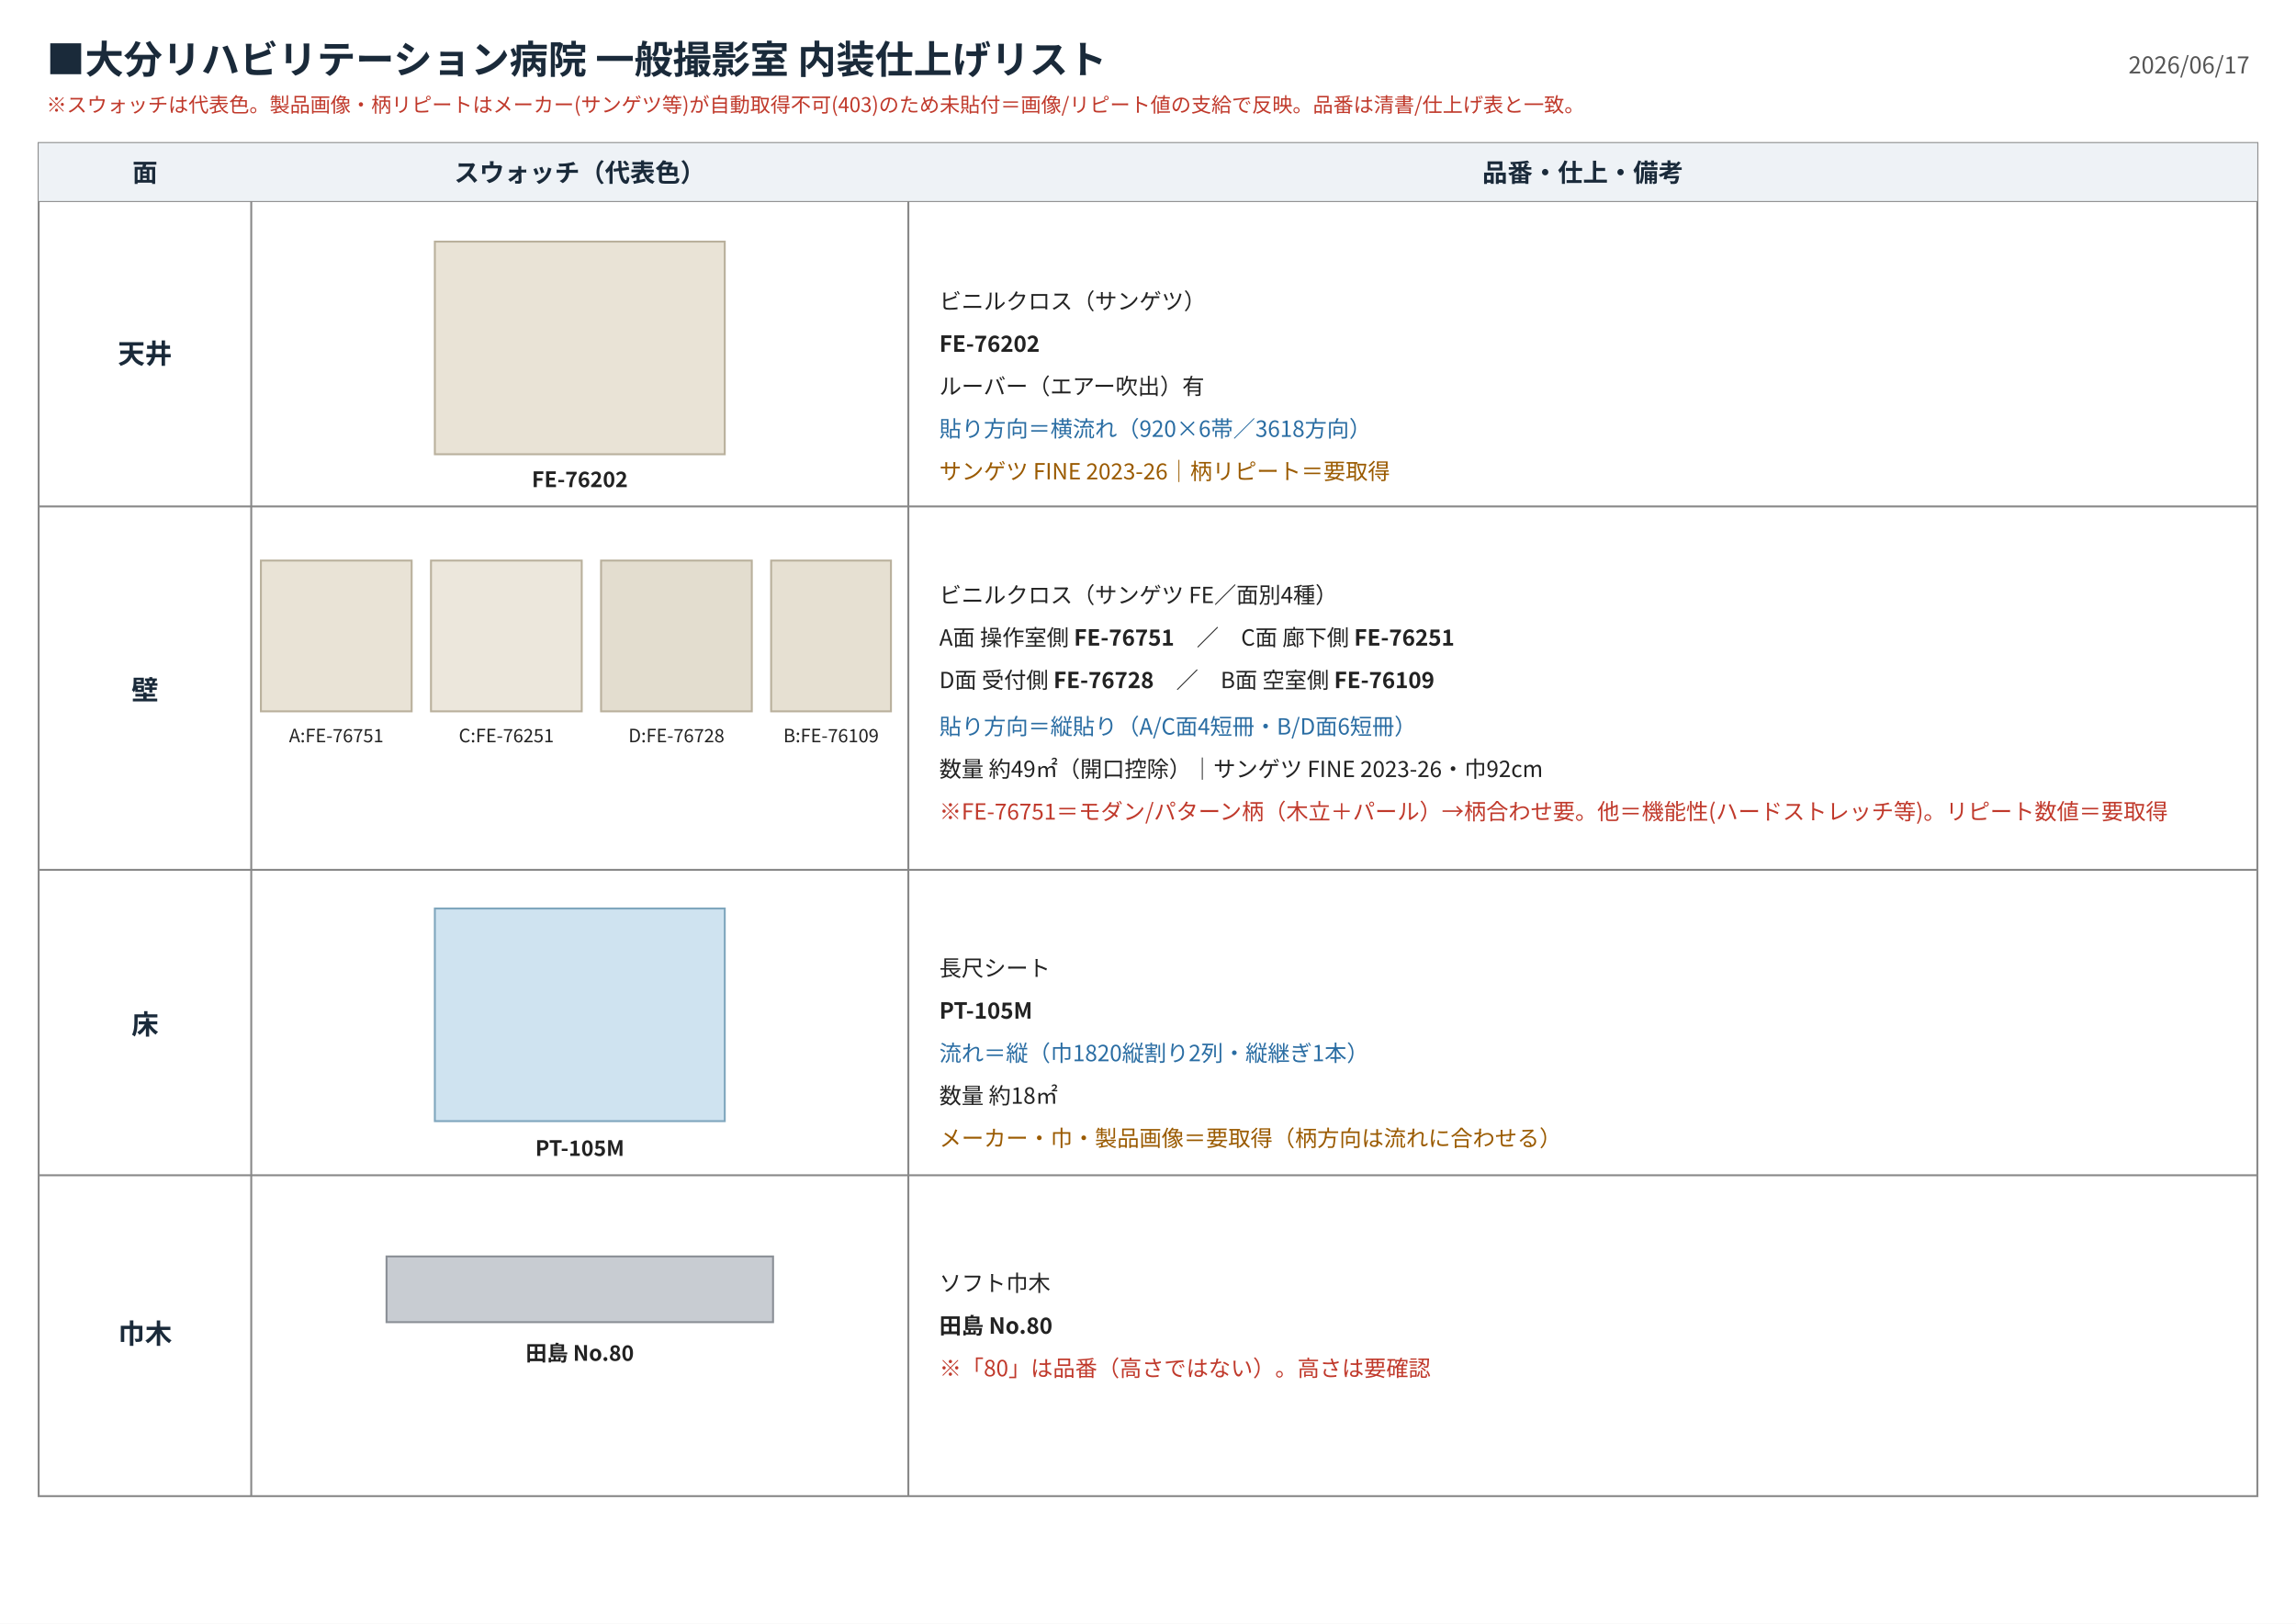
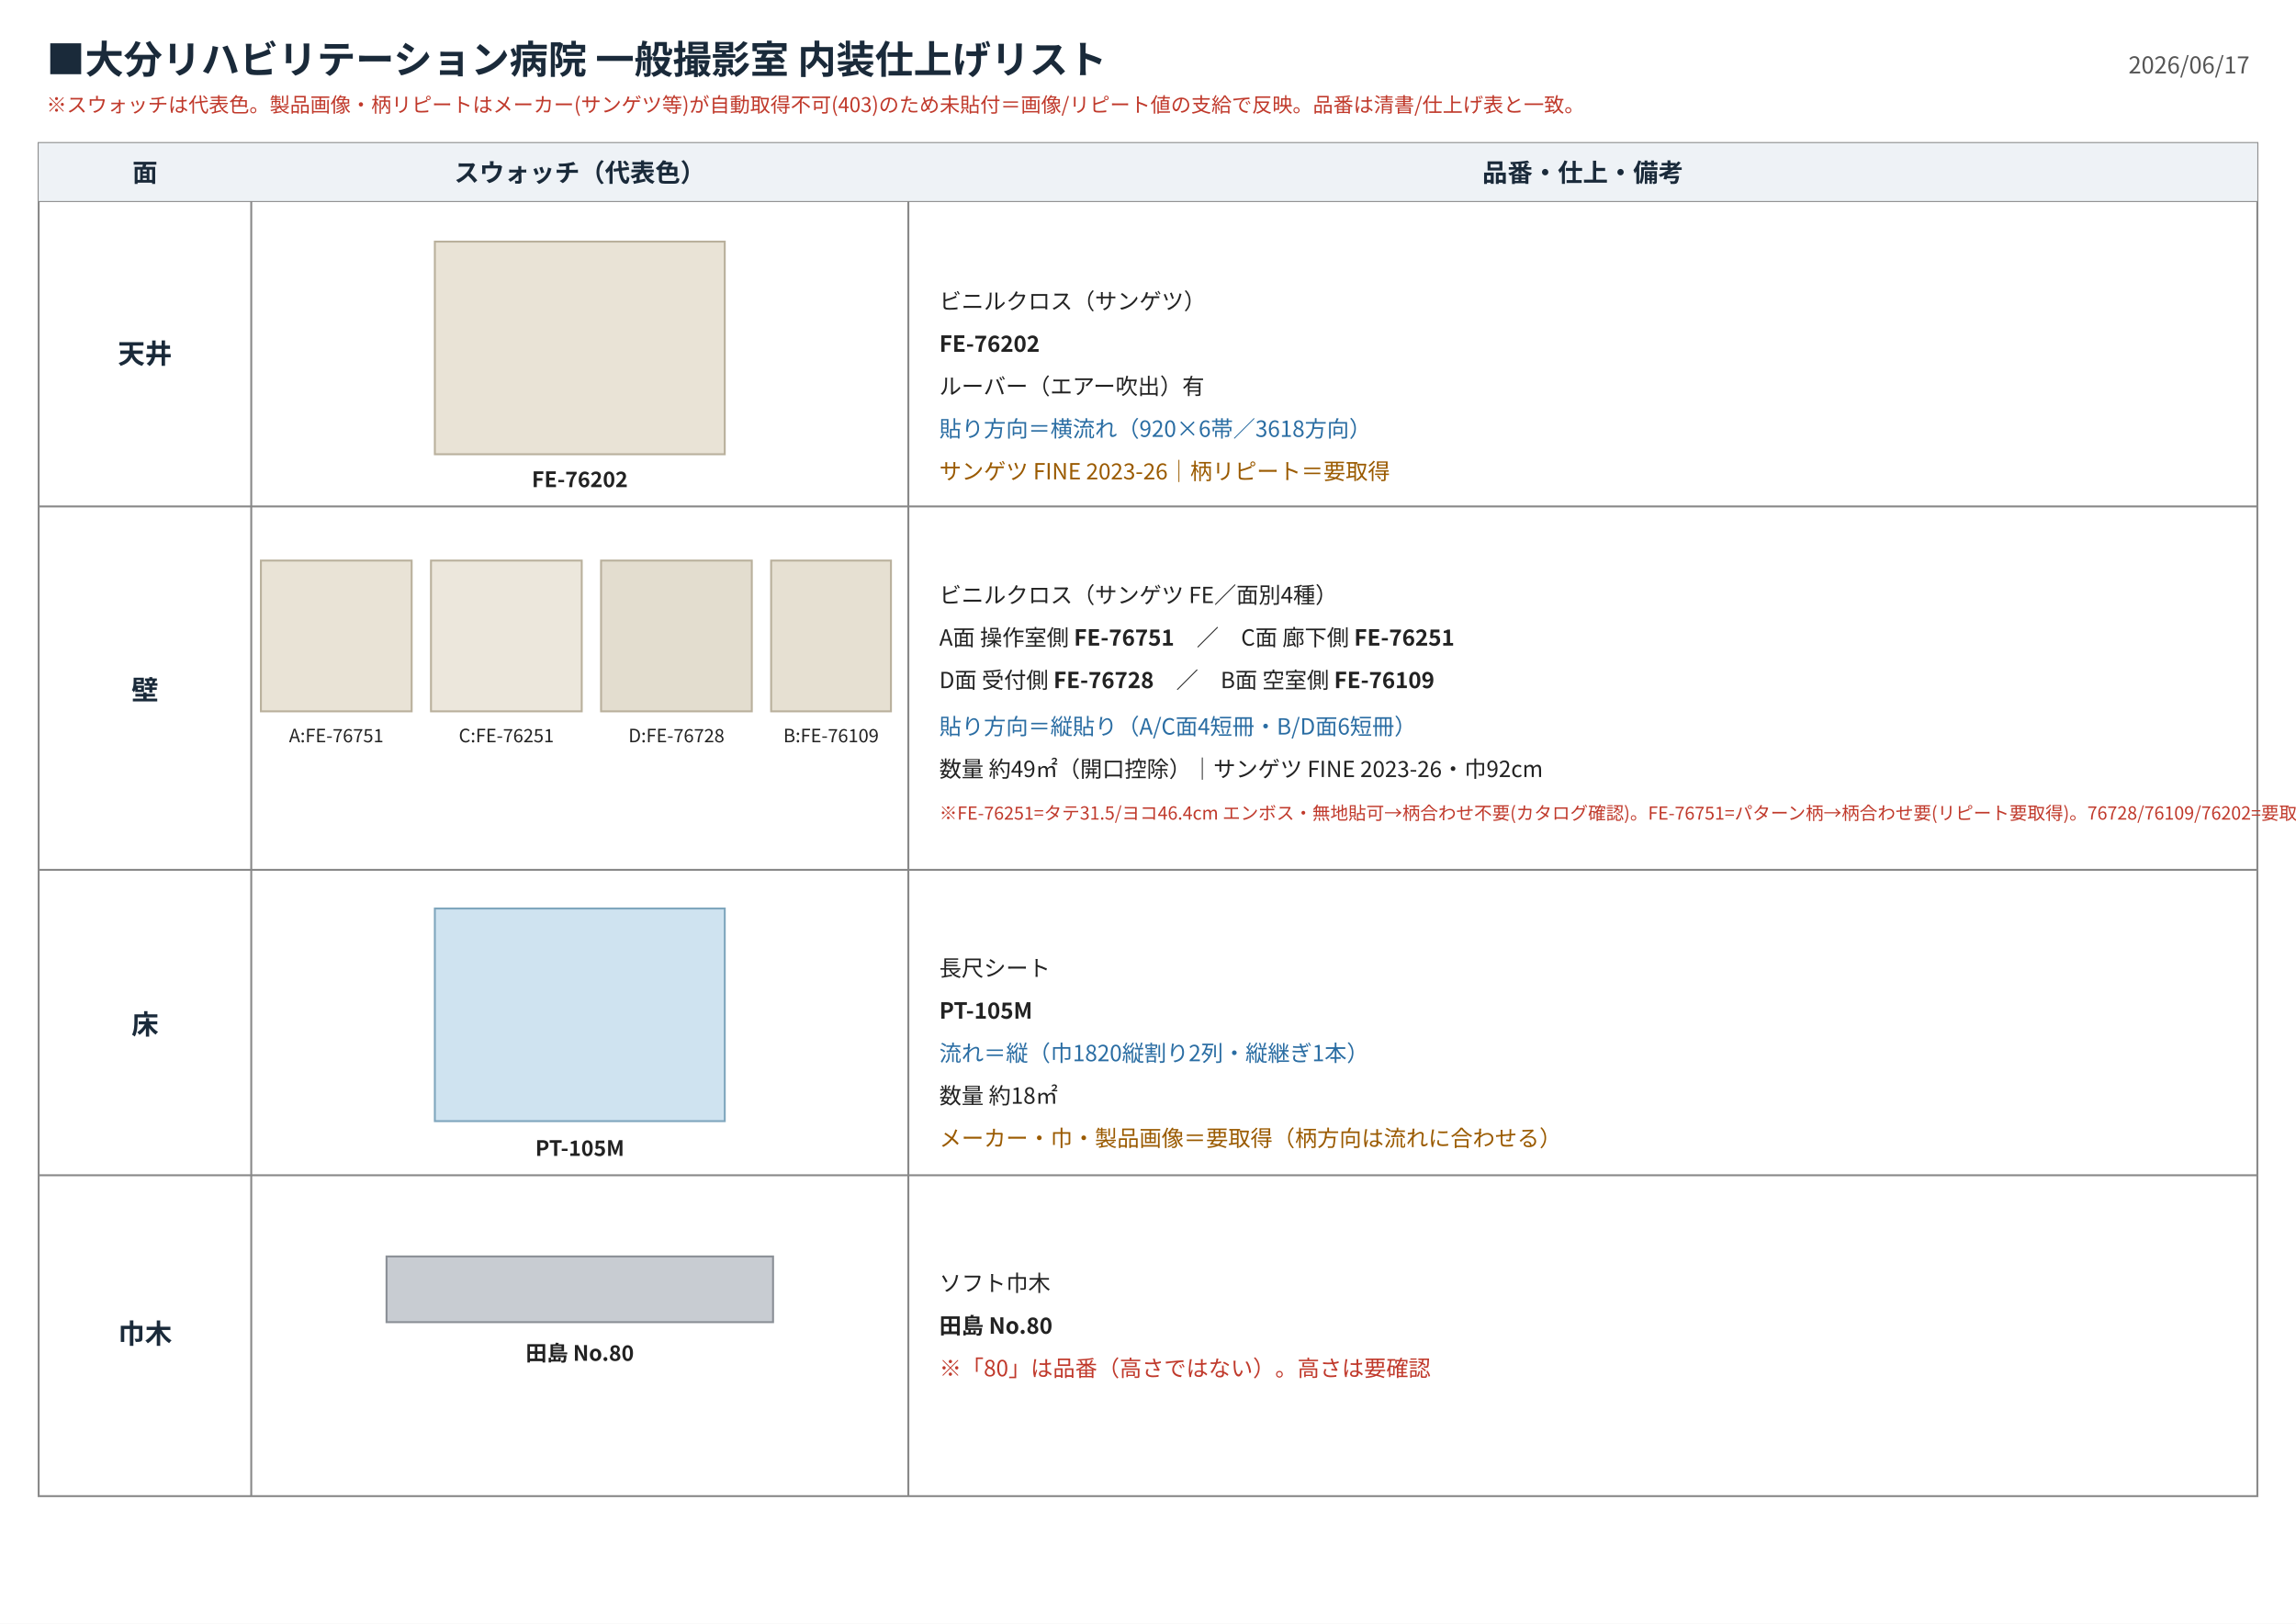
<svg xmlns="http://www.w3.org/2000/svg" viewBox="0 0 1188 840" font-family="'Noto Sans CJK JP','Noto Sans JP','IPAGothic','Yu Gothic','Hiragino Kaku Gothic ProN','Meiryo',sans-serif">
  <rect x="0" y="0" width="1188" height="840" fill="#fff" />
  <text x="24" y="38" font-size="20" font-weight="bold" fill="#1a2a3a">■大分リハビリテーション病院 一般撮影室 内装仕上げリスト</text>
  <text x="1164" y="38" font-size="12" fill="#555" text-anchor="end">2026/06/17</text>
  <text x="24" y="58" font-size="10.5" fill="#c0392b">※スウォッチは代表色。製品画像・柄リピートはメーカー(サンゲツ等)が自動取得不可(403)のため未貼付＝画像/リピート値の支給で反映。品番は清書/仕上げ表と一致。</text>
  <g stroke="#888" stroke-width="1" fill="none">
    <rect x="20" y="74" width="1148" height="700" />
    <line x1="130" y1="74" x2="130" y2="774" />
    <line x1="470" y1="74" x2="470" y2="774" />
    <line x1="20" y1="104" x2="1168" y2="104" />
    <line x1="20" y1="262" x2="1168" y2="262" />
    <line x1="20" y1="450" x2="1168" y2="450" />
    <line x1="20" y1="608" x2="1168" y2="608" />
  </g>
  <rect x="20" y="74" width="1148" height="30" fill="#eef2f6" />
  <g font-size="13" font-weight="bold" fill="#1a2a3a" text-anchor="middle">
    <text x="75" y="94">面</text>
    <text x="300" y="94">スウォッチ（代表色）</text>
    <text x="819" y="94">品番・仕上・備考</text>
  </g>
  <g font-size="14" font-weight="bold" fill="#1a2a3a" text-anchor="middle">
    <text x="75" y="188">天井</text>
    <text x="75" y="362">壁</text>
    <text x="75" y="535">床</text>
    <text x="75" y="695">巾木</text>
  </g>
  <rect x="225" y="125" width="150" height="110" fill="#e9e3d6" stroke="#b9b09c" stroke-width="1" />
  <text x="300" y="252" font-size="11" fill="#222" text-anchor="middle" font-weight="bold">FE-76202</text>
  <g font-size="11.5" fill="#222">
    <text x="486" y="160">ビニルクロス（サンゲツ）</text>
    <text x="486" y="182" font-weight="bold">FE-76202</text>
    <text x="486" y="204">ルーバー（エアー吹出）有</text>
    <text x="486" y="226" fill="#2a6da3">貼り方向＝横流れ（920×6帯／3618方向）</text>
    <text x="486" y="248" fill="#9a5a00">サンゲツ FINE 2023-26｜柄リピート＝要取得</text>
  </g>
  <g>
    <rect x="135" y="290" width="78" height="78" fill="#e9e3d6" stroke="#b9b09c" />
    <text x="174" y="384" font-size="9.5" fill="#222" text-anchor="middle">A:FE-76751</text>
    <rect x="223" y="290" width="78" height="78" fill="#ece7dc" stroke="#b9b09c" />
    <text x="262" y="384" font-size="9.5" fill="#222" text-anchor="middle">C:FE-76251</text>
    <rect x="311" y="290" width="78" height="78" fill="#e3ddcf" stroke="#b9b09c" />
    <text x="350" y="384" font-size="9.5" fill="#222" text-anchor="middle">D:FE-76728</text>
    <rect x="399" y="290" width="62" height="78" fill="#e6e0d2" stroke="#b9b09c" />
    <text x="430" y="384" font-size="9.5" fill="#222" text-anchor="middle">B:FE-76109</text>
  </g>
  <g font-size="11.5" fill="#222">
    <text x="486" y="312">ビニルクロス（サンゲツ FE／面別4種）</text>
    <text x="486" y="334">A面 操作室側 <tspan font-weight="bold">FE-76751</tspan>　／　C面 廊下側 <tspan font-weight="bold">FE-76251</tspan>
    </text>
    <text x="486" y="356">D面 受付側 <tspan font-weight="bold">FE-76728</tspan>　／　B面 空室側 <tspan font-weight="bold">FE-76109</tspan>
    </text>
    <text x="486" y="380" fill="#2a6da3">貼り方向＝縦貼り（A/C面4短冊・B/D面6短冊）</text>
    <text x="486" y="402">数量 約49㎡（開口控除）｜サンゲツ FINE 2023-26・巾92cm</text>
-     <text x="486" y="424" fill="#c0392b">※FE-76751＝モダン/パターン柄（木立＋パール）→柄合わせ要。他＝機能性(ハードストレッチ等)。リピート数値＝要取得</text>
+     <text x="486" y="424" font-size="9.3" fill="#c0392b">※FE-76251=タテ31.5/ヨコ46.4cm エンボス・無地貼可→柄合わせ不要(カタログ確認)。FE-76751=パターン柄→柄合わせ要(リピート要取得)。76728/76109/76202=要取得</text>
  </g>
  <rect x="225" y="470" width="150" height="110" fill="#cfe3f0" stroke="#7fa6bd" stroke-width="1" />
  <text x="300" y="598" font-size="11" fill="#222" text-anchor="middle" font-weight="bold">PT-105M</text>
  <g font-size="11.5" fill="#222">
    <text x="486" y="505">長尺シート</text>
    <text x="486" y="527" font-weight="bold">PT-105M</text>
    <text x="486" y="549" fill="#2a6da3">流れ＝縦（巾1820縦割り2列・縦継ぎ1本）</text>
    <text x="486" y="571">数量 約18㎡</text>
    <text x="486" y="593" fill="#9a5a00">メーカー・巾・製品画像＝要取得（柄方向は流れに合わせる）</text>
  </g>
  <rect x="200" y="650" width="200" height="34" fill="#c8ccd2" stroke="#8a8f96" stroke-width="1" />
  <text x="300" y="704" font-size="11" fill="#222" text-anchor="middle" font-weight="bold">田島 No.80</text>
  <g font-size="11.5" fill="#222">
    <text x="486" y="668">ソフト巾木</text>
    <text x="486" y="690" font-weight="bold">田島 No.80</text>
    <text x="486" y="712" fill="#c0392b">※「80」は品番（高さではない）。高さは要確認</text>
  </g>
</svg>
